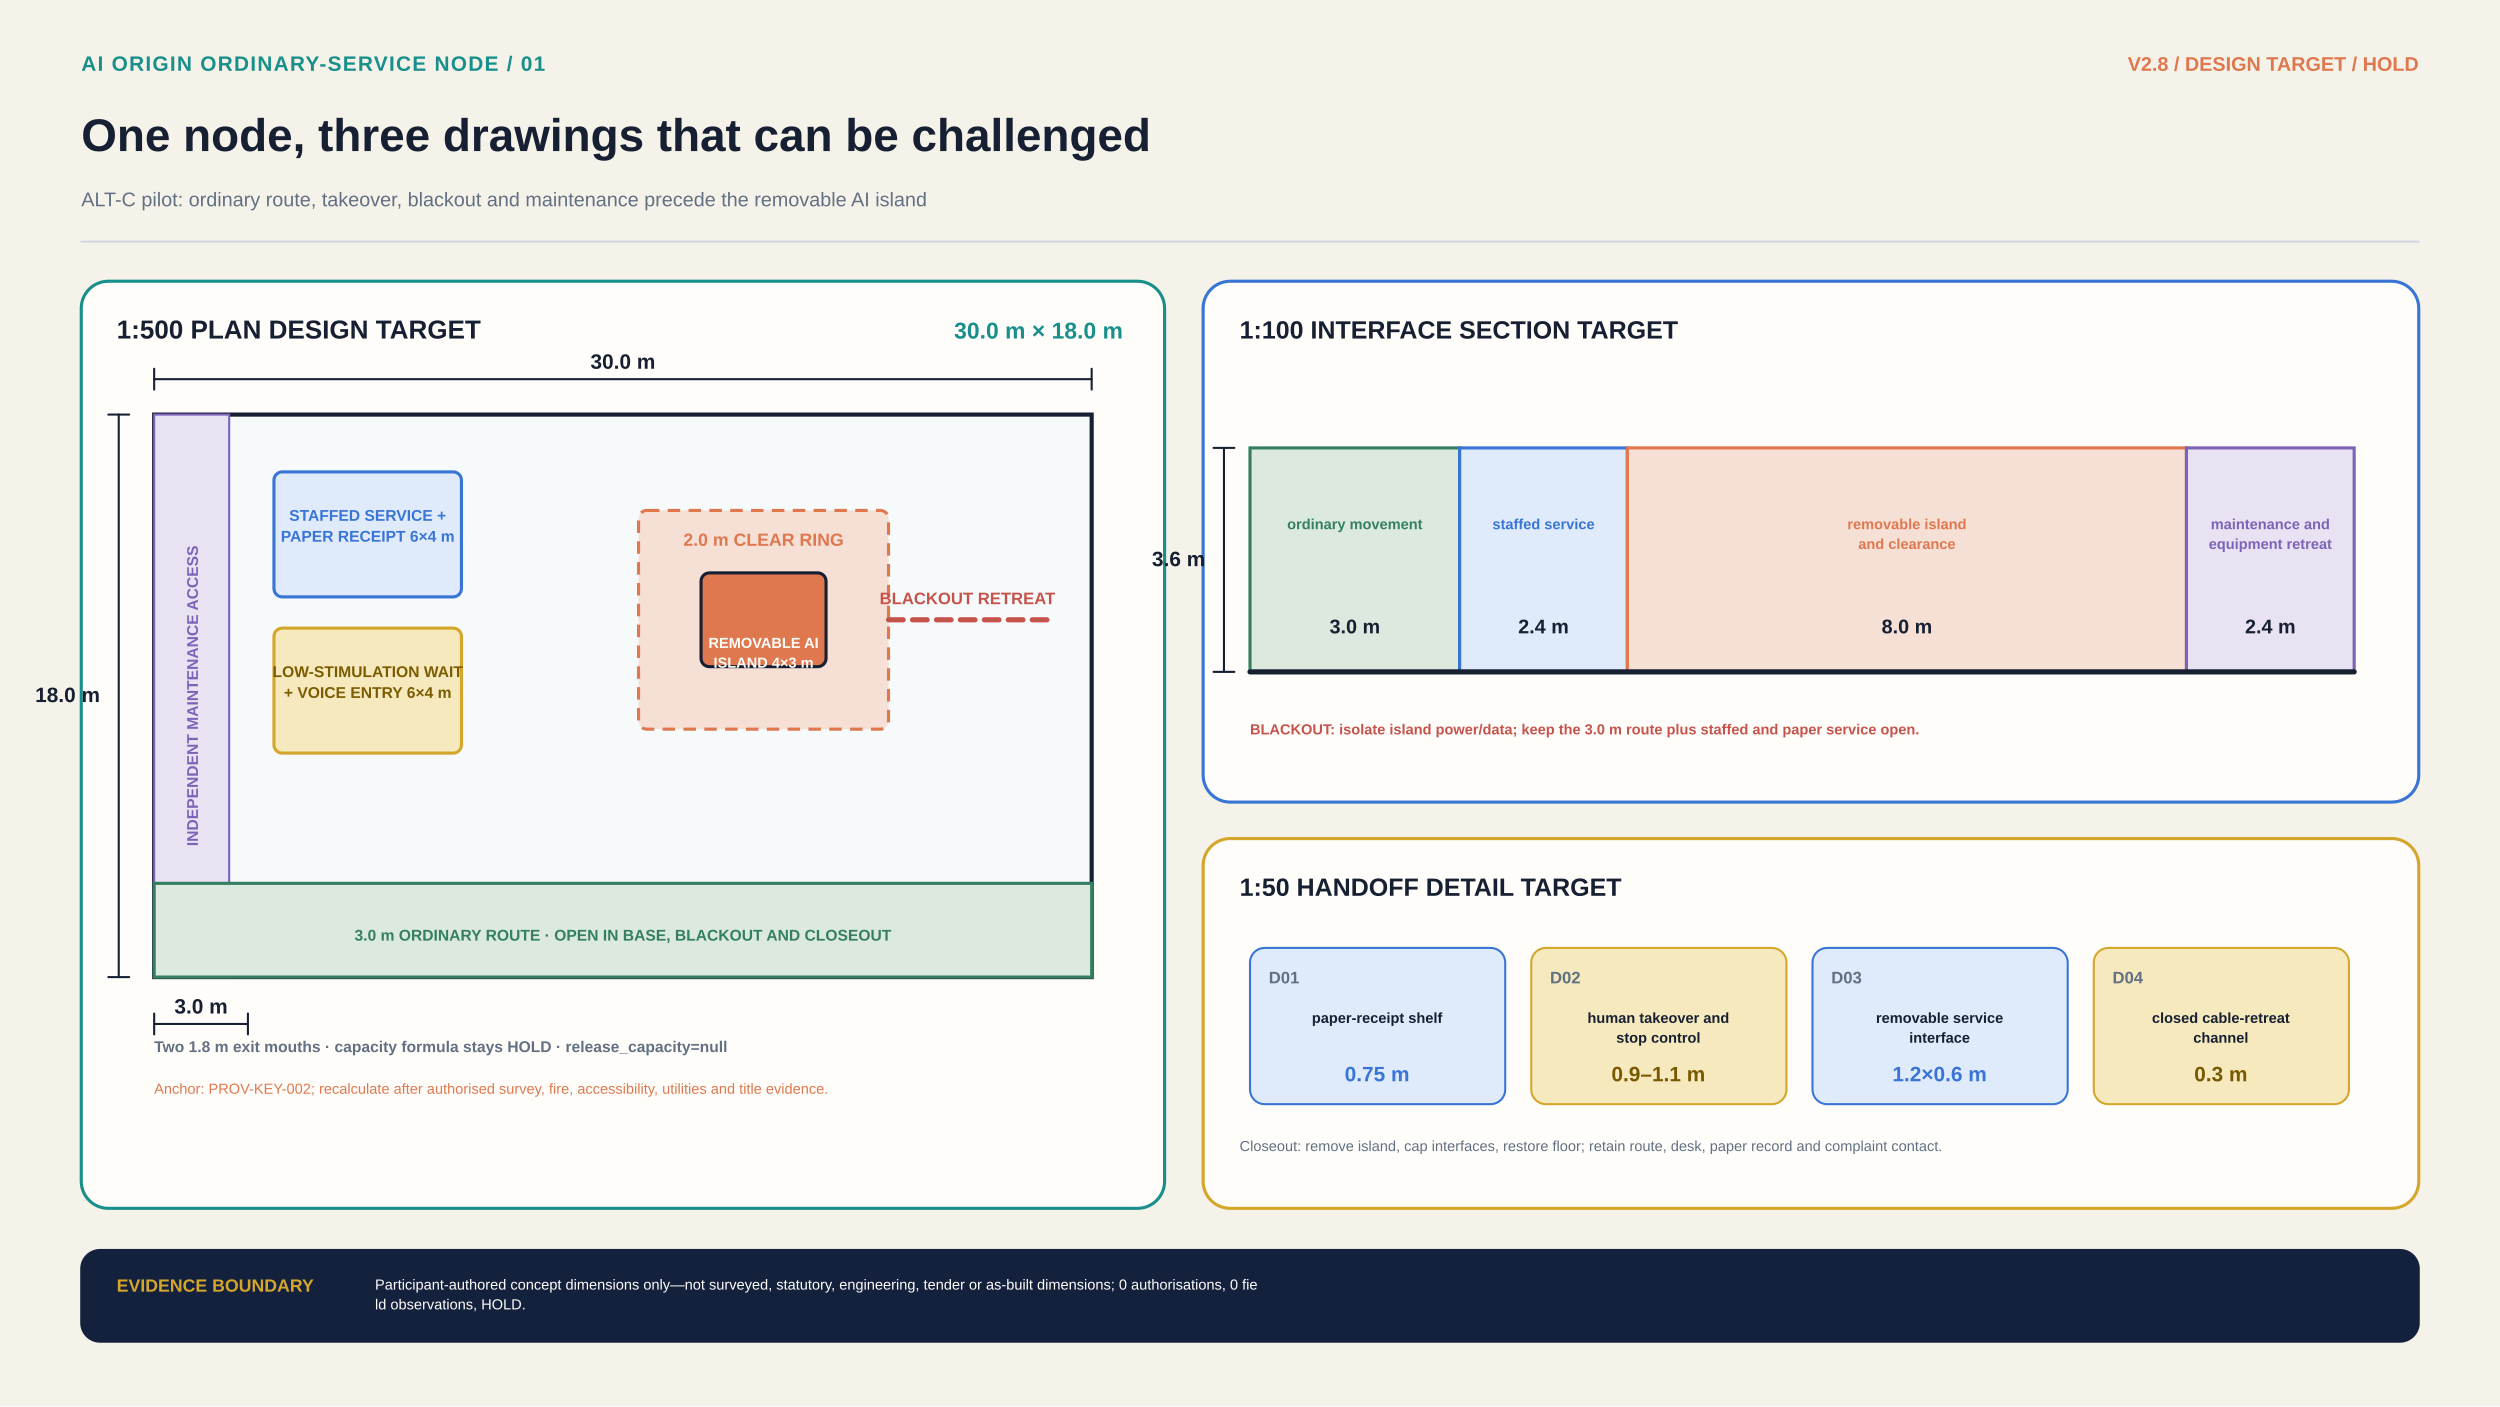
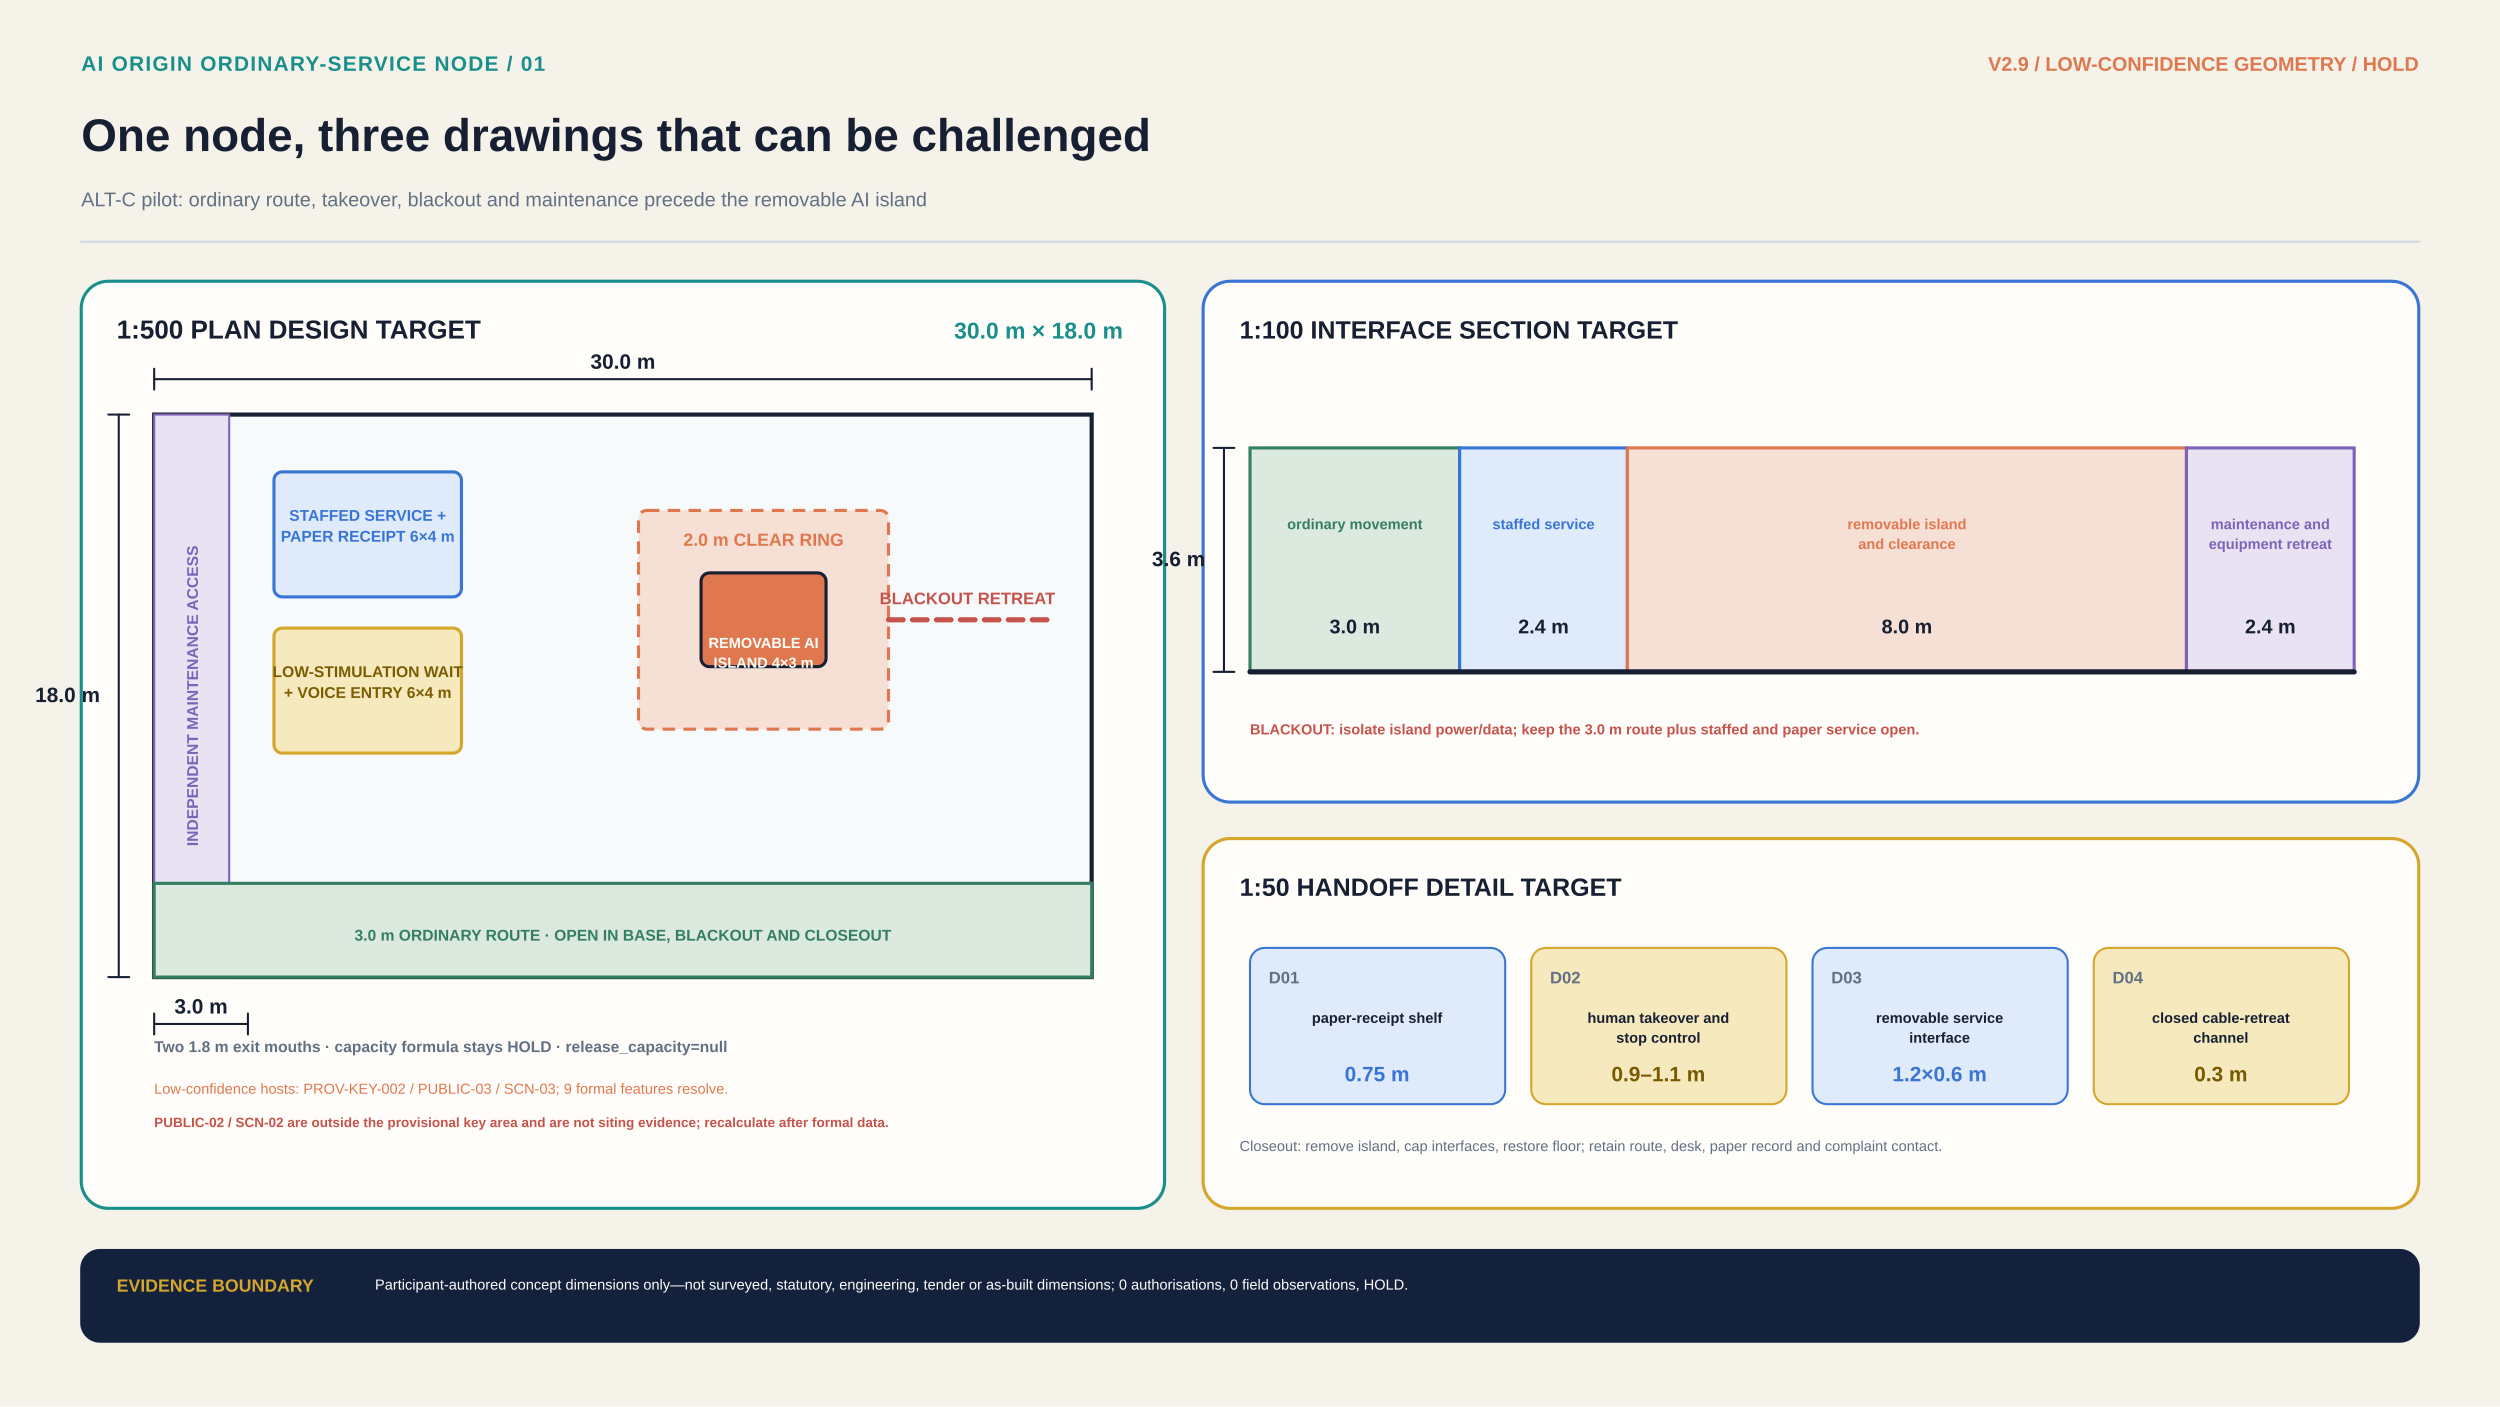
<svg xmlns="http://www.w3.org/2000/svg" width="2400" height="1350" viewBox="0 0 2400 1350" role="img" aria-label="One node, three drawings that can be challenged">
  <rect width="2400" height="1350" fill="#f5f2e9" />
  <g font-family="Arial, PingFang SC, Noto Sans CJK SC, sans-serif">
    <text x="78" y="68" text-anchor="start" font-size="20" font-weight="700" fill="#188f8a" letter-spacing="1.2">AI ORIGIN ORDINARY-SERVICE NODE / 01</text>
-     <text x="2322" y="68" text-anchor="end" font-size="19" font-weight="700" fill="#df784e" letter-spacing="0">V2.8 / DESIGN TARGET / HOLD</text>
+     <text x="2322" y="68" text-anchor="end" font-size="19" font-weight="700" fill="#df784e" letter-spacing="0">V2.9 / LOW-CONFIDENCE GEOMETRY / HOLD</text>
    <text x="78" y="145" text-anchor="start" font-size="44" font-weight="760" fill="#172033" letter-spacing="0">One node, three drawings that can be challenged</text>
    <text x="78" y="198" text-anchor="start" font-size="19" font-weight="400" fill="#627083" letter-spacing="0">ALT-C pilot: ordinary route, takeover, blackout and maintenance precede the removable AI island</text>
    <line x1="78" y1="232" x2="2322" y2="232" stroke="#cfd8e4" stroke-width="2" stroke-linecap="round" />
    <rect x="78" y="270" width="1040" height="890" rx="26" fill="#fffdfa" stroke="#188f8a" stroke-width="3" />
    <text x="112" y="325" text-anchor="start" font-size="25" font-weight="730" fill="#172033" letter-spacing="0">1:500 PLAN DESIGN TARGET</text>
    <text x="1078" y="325" text-anchor="end" font-size="22" font-weight="700" fill="#188f8a" letter-spacing="0">30.0 m × 18.0 m</text>
    <rect x="148" y="398" width="900" height="540" rx="0" fill="#f7fafb" stroke="#172033" stroke-width="4" />
    <rect x="148" y="398" width="72" height="540" rx="0" fill="#e9e2f3" stroke="#7c63b7" stroke-width="2" />
    <text x="190" y="668" text-anchor="middle" font-size="15" font-weight="700" fill="#7c63b7" transform="rotate(-90 190 668)">INDEPENDENT MAINTENANCE ACCESS</text>
    <rect x="148" y="848" width="900" height="90" rx="0" fill="#dce9df" stroke="#347f62" stroke-width="3" />
    <text x="598" y="903" text-anchor="middle" font-size="15" font-weight="700" fill="#347f62" letter-spacing="0">3.0 m ORDINARY ROUTE · OPEN IN BASE, BLACKOUT AND CLOSEOUT</text>
    <rect x="263" y="453" width="180" height="120" rx="8" fill="#dfeafb" stroke="#3975d5" stroke-width="3" />
    <text x="353" y="500" text-anchor="middle" font-size="15" font-weight="700" fill="#3975d5" letter-spacing="0">STAFFED SERVICE +</text>
    <text x="353" y="520" text-anchor="middle" font-size="15" font-weight="700" fill="#3975d5" letter-spacing="0">PAPER RECEIPT 6×4 m</text>
    <rect x="263" y="603" width="180" height="120" rx="8" fill="#f5e9bd" stroke="#d4a62b" stroke-width="3" />
    <text x="353" y="650" text-anchor="middle" font-size="15" font-weight="700" fill="#7c5c00" letter-spacing="0">LOW-STIMULATION WAIT</text>
    <text x="353" y="670" text-anchor="middle" font-size="15" font-weight="700" fill="#7c5c00" letter-spacing="0">+ VOICE ENTRY 6×4 m</text>
    <rect x="613" y="490" width="240" height="210" rx="8" fill="#f6dfd5" stroke="#df784e" stroke-width="3" stroke-dasharray="12 8" />
    <rect x="673" y="550" width="120" height="90" rx="8" fill="#df784e" stroke="#172033" stroke-width="3" />
    <text x="733" y="524" text-anchor="middle" font-size="17" font-weight="700" fill="#df784e" letter-spacing="0">2.0 m CLEAR RING</text>
    <text x="733" y="622" text-anchor="middle" font-size="14" font-weight="800" fill="#fffdfa" letter-spacing="0">REMOVABLE AI</text>
    <text x="733" y="641" text-anchor="middle" font-size="14" font-weight="800" fill="#fffdfa" letter-spacing="0">ISLAND 4×3 m</text>
    <line x1="853" y1="595" x2="1013" y2="595" stroke="#c6534b" stroke-width="5" stroke-linecap="round" stroke-dasharray="14 9" />
    <text x="1013" y="580" text-anchor="end" font-size="16" font-weight="700" fill="#c6534b" letter-spacing="0">BLACKOUT RETREAT</text>
    <line x1="148" y1="364" x2="1048" y2="364" stroke="#172033" stroke-width="2" stroke-linecap="round" />
    <line x1="148" y1="354" x2="148" y2="374" stroke="#172033" stroke-width="2" stroke-linecap="round" />
    <line x1="1048" y1="354" x2="1048" y2="374" stroke="#172033" stroke-width="2" stroke-linecap="round" />
    <text x="598" y="354" text-anchor="middle" font-size="20" font-weight="700" fill="#172033" letter-spacing="0">30.0 m</text>
    <line x1="114" y1="398" x2="114" y2="938" stroke="#172033" stroke-width="2" stroke-linecap="round" />
    <line x1="104" y1="398" x2="124" y2="398" stroke="#172033" stroke-width="2" stroke-linecap="round" />
    <line x1="104" y1="938" x2="124" y2="938" stroke="#172033" stroke-width="2" stroke-linecap="round" />
    <text x="96" y="674" text-anchor="end" font-size="20" font-weight="700" fill="#172033" letter-spacing="0">18.0 m</text>
    <line x1="148" y1="983" x2="238" y2="983" stroke="#172033" stroke-width="2" stroke-linecap="round" />
    <line x1="148" y1="973" x2="148" y2="993" stroke="#172033" stroke-width="2" stroke-linecap="round" />
    <line x1="238" y1="973" x2="238" y2="993" stroke="#172033" stroke-width="2" stroke-linecap="round" />
    <text x="193" y="973" text-anchor="middle" font-size="20" font-weight="700" fill="#172033" letter-spacing="0">3.0 m</text>
    <text x="148" y="1010" text-anchor="start" font-size="15" font-weight="600" fill="#627083" letter-spacing="0">Two 1.8 m exit mouths · capacity formula stays HOLD · release_capacity=null</text>
-     <text x="148" y="1050" text-anchor="start" font-size="14" font-weight="400" fill="#df784e" letter-spacing="0">Anchor: PROV-KEY-002; recalculate after authorised survey, fire, accessibility, utilities and title evidence.</text>
+     <text x="148" y="1050" text-anchor="start" font-size="14" font-weight="400" fill="#df784e" letter-spacing="0">Low-confidence hosts: PROV-KEY-002 / PUBLIC-03 / SCN-03; 9 formal features resolve.</text>
+     <text x="148" y="1082" text-anchor="start" font-size="13" font-weight="650" fill="#c6534b" letter-spacing="0">PUBLIC-02 / SCN-02 are outside the provisional key area and are not siting evidence; recalculate after formal data.</text>
    <rect x="1155" y="270" width="1167" height="500" rx="26" fill="#fffdfa" stroke="#3975d5" stroke-width="3" />
    <text x="1190" y="325" text-anchor="start" font-size="24" font-weight="730" fill="#172033" letter-spacing="0">1:100 INTERFACE SECTION TARGET</text>
    <rect x="1200" y="430" width="201.266" height="215" rx="0" fill="#dce9df" stroke="#347f62" stroke-width="3" />
    <text x="1300.633" y="508" text-anchor="middle" font-size="14" font-weight="700" fill="#347f62" letter-spacing="0">ordinary movement</text>
    <text x="1300.633" y="608" text-anchor="middle" font-size="19" font-weight="800" fill="#172033" letter-spacing="0">3.0 m</text>
    <rect x="1401.266" y="430" width="161.013" height="215" rx="0" fill="#dfeafb" stroke="#3975d5" stroke-width="3" />
    <text x="1481.772" y="508" text-anchor="middle" font-size="14" font-weight="700" fill="#3975d5" letter-spacing="0">staffed service</text>
    <text x="1481.772" y="608" text-anchor="middle" font-size="19" font-weight="800" fill="#172033" letter-spacing="0">2.4 m</text>
    <rect x="1562.278" y="430" width="536.709" height="215" rx="0" fill="#f6dfd5" stroke="#df784e" stroke-width="3" />
    <text x="1830.633" y="508" text-anchor="middle" font-size="14" font-weight="700" fill="#df784e" letter-spacing="0">removable island</text>
    <text x="1830.633" y="527" text-anchor="middle" font-size="14" font-weight="700" fill="#df784e" letter-spacing="0">and clearance</text>
    <text x="1830.633" y="608" text-anchor="middle" font-size="19" font-weight="800" fill="#172033" letter-spacing="0">8.0 m</text>
    <rect x="2098.987" y="430" width="161.013" height="215" rx="0" fill="#e9e2f3" stroke="#7c63b7" stroke-width="3" />
    <text x="2179.494" y="508" text-anchor="middle" font-size="14" font-weight="700" fill="#7c63b7" letter-spacing="0">maintenance and</text>
    <text x="2179.494" y="527" text-anchor="middle" font-size="14" font-weight="700" fill="#7c63b7" letter-spacing="0">equipment retreat</text>
    <text x="2179.494" y="608" text-anchor="middle" font-size="19" font-weight="800" fill="#172033" letter-spacing="0">2.4 m</text>
    <line x1="1200" y1="645" x2="2260" y2="645" stroke="#172033" stroke-width="5" stroke-linecap="round" />
    <line x1="1175" y1="430" x2="1175" y2="645" stroke="#172033" stroke-width="2" stroke-linecap="round" />
    <line x1="1165" y1="430" x2="1185" y2="430" stroke="#172033" stroke-width="2" stroke-linecap="round" />
    <line x1="1165" y1="645" x2="1185" y2="645" stroke="#172033" stroke-width="2" stroke-linecap="round" />
    <text x="1157" y="543.5" text-anchor="end" font-size="20" font-weight="700" fill="#172033" letter-spacing="0">3.6 m</text>
    <text x="1200" y="705" text-anchor="start" font-size="14" font-weight="700" fill="#c6534b" letter-spacing="0">BLACKOUT: isolate island power/data; keep the 3.0 m route plus staffed and paper service open.</text>
    <rect x="1155" y="805" width="1167" height="355" rx="26" fill="#fffdfa" stroke="#d4a62b" stroke-width="3" />
    <text x="1190" y="860" text-anchor="start" font-size="24" font-weight="730" fill="#172033" letter-spacing="0">1:50 HANDOFF DETAIL TARGET</text>
    <rect x="1200" y="910" width="245" height="150" rx="14" fill="#dfeafb" stroke="#3975d5" stroke-width="2" />
    <text x="1218" y="944" text-anchor="start" font-size="16" font-weight="700" fill="#627083" letter-spacing="0">D01</text>
    <text x="1322" y="982" text-anchor="middle" font-size="14" font-weight="700" fill="#172033" letter-spacing="0">paper-receipt shelf</text>
    <text x="1322" y="1038" text-anchor="middle" font-size="20" font-weight="800" fill="#3975d5" letter-spacing="0">0.75 m</text>
    <rect x="1470" y="910" width="245" height="150" rx="14" fill="#f5e9bd" stroke="#d4a62b" stroke-width="2" />
    <text x="1488" y="944" text-anchor="start" font-size="16" font-weight="700" fill="#627083" letter-spacing="0">D02</text>
    <text x="1592" y="982" text-anchor="middle" font-size="14" font-weight="700" fill="#172033" letter-spacing="0">human takeover and</text>
    <text x="1592" y="1001" text-anchor="middle" font-size="14" font-weight="700" fill="#172033" letter-spacing="0">stop control</text>
    <text x="1592" y="1038" text-anchor="middle" font-size="20" font-weight="800" fill="#785900" letter-spacing="0">0.9–1.1 m</text>
    <rect x="1740" y="910" width="245" height="150" rx="14" fill="#dfeafb" stroke="#3975d5" stroke-width="2" />
    <text x="1758" y="944" text-anchor="start" font-size="16" font-weight="700" fill="#627083" letter-spacing="0">D03</text>
    <text x="1862" y="982" text-anchor="middle" font-size="14" font-weight="700" fill="#172033" letter-spacing="0">removable service</text>
    <text x="1862" y="1001" text-anchor="middle" font-size="14" font-weight="700" fill="#172033" letter-spacing="0">interface</text>
    <text x="1862" y="1038" text-anchor="middle" font-size="20" font-weight="800" fill="#3975d5" letter-spacing="0">1.2×0.6 m</text>
    <rect x="2010" y="910" width="245" height="150" rx="14" fill="#f5e9bd" stroke="#d4a62b" stroke-width="2" />
    <text x="2028" y="944" text-anchor="start" font-size="16" font-weight="700" fill="#627083" letter-spacing="0">D04</text>
    <text x="2132" y="982" text-anchor="middle" font-size="14" font-weight="700" fill="#172033" letter-spacing="0">closed cable-retreat</text>
    <text x="2132" y="1001" text-anchor="middle" font-size="14" font-weight="700" fill="#172033" letter-spacing="0">channel</text>
    <text x="2132" y="1038" text-anchor="middle" font-size="20" font-weight="800" fill="#785900" letter-spacing="0">0.3 m</text>
    <text x="1190" y="1105" text-anchor="start" font-size="14" font-weight="400" fill="#627083" letter-spacing="0">Closeout: remove island, cap interfaces, restore floor; retain route, desk, paper record and complaint contact.</text>
    <rect x="78" y="1200" width="2244" height="88" rx="18" fill="#14213d" stroke="#14213d" stroke-width="2" />
    <text x="112" y="1240" text-anchor="start" font-size="17" font-weight="800" fill="#d4a62b" letter-spacing="0">EVIDENCE BOUNDARY</text>
-     <text x="360" y="1238" text-anchor="start" font-size="14" font-weight="400" fill="#fffdfa" letter-spacing="0">Participant-authored concept dimensions only—not surveyed, statutory, engineering, tender or as-built dimensions; 0 authorisations, 0 fie</text>
-     <text x="360" y="1257" text-anchor="start" font-size="14" font-weight="400" fill="#fffdfa" letter-spacing="0">ld observations, HOLD.</text>
+     <text x="360" y="1238" text-anchor="start" font-size="14" font-weight="400" fill="#fffdfa" letter-spacing="0">Participant-authored concept dimensions only—not surveyed, statutory, engineering, tender or as-built dimensions; 0 authorisations, 0 field observations, HOLD.</text>
  </g>
</svg>
